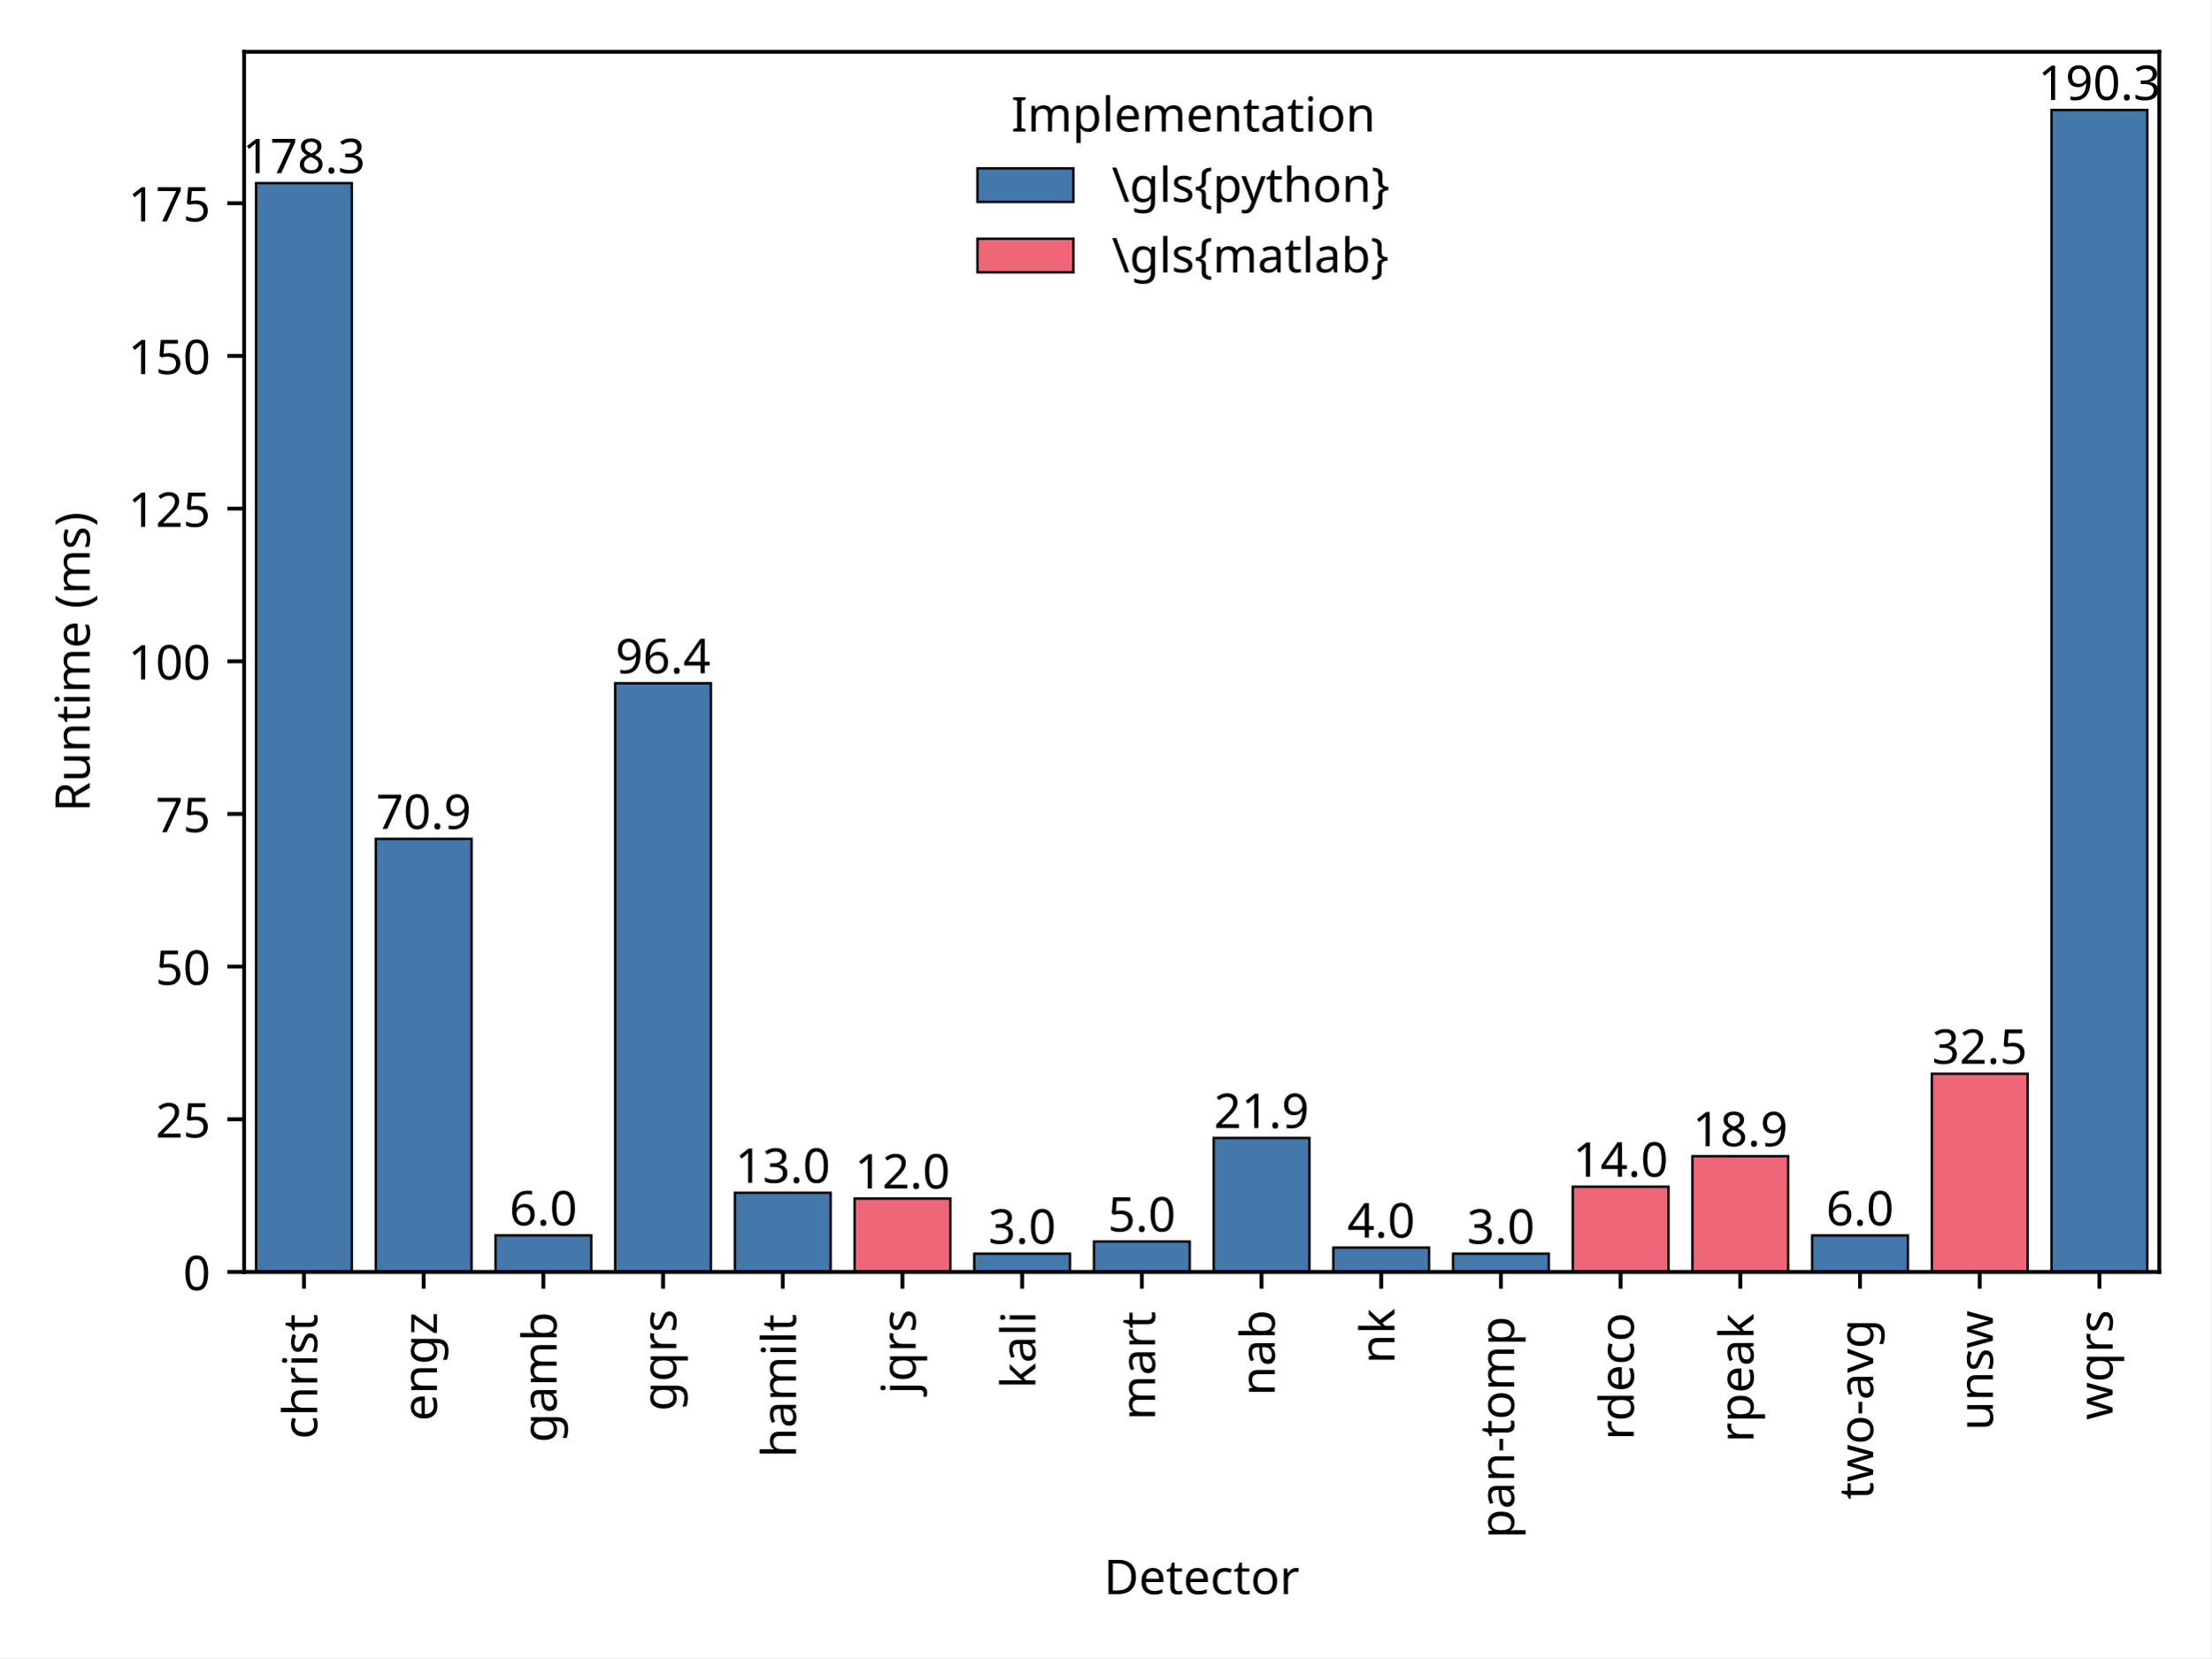
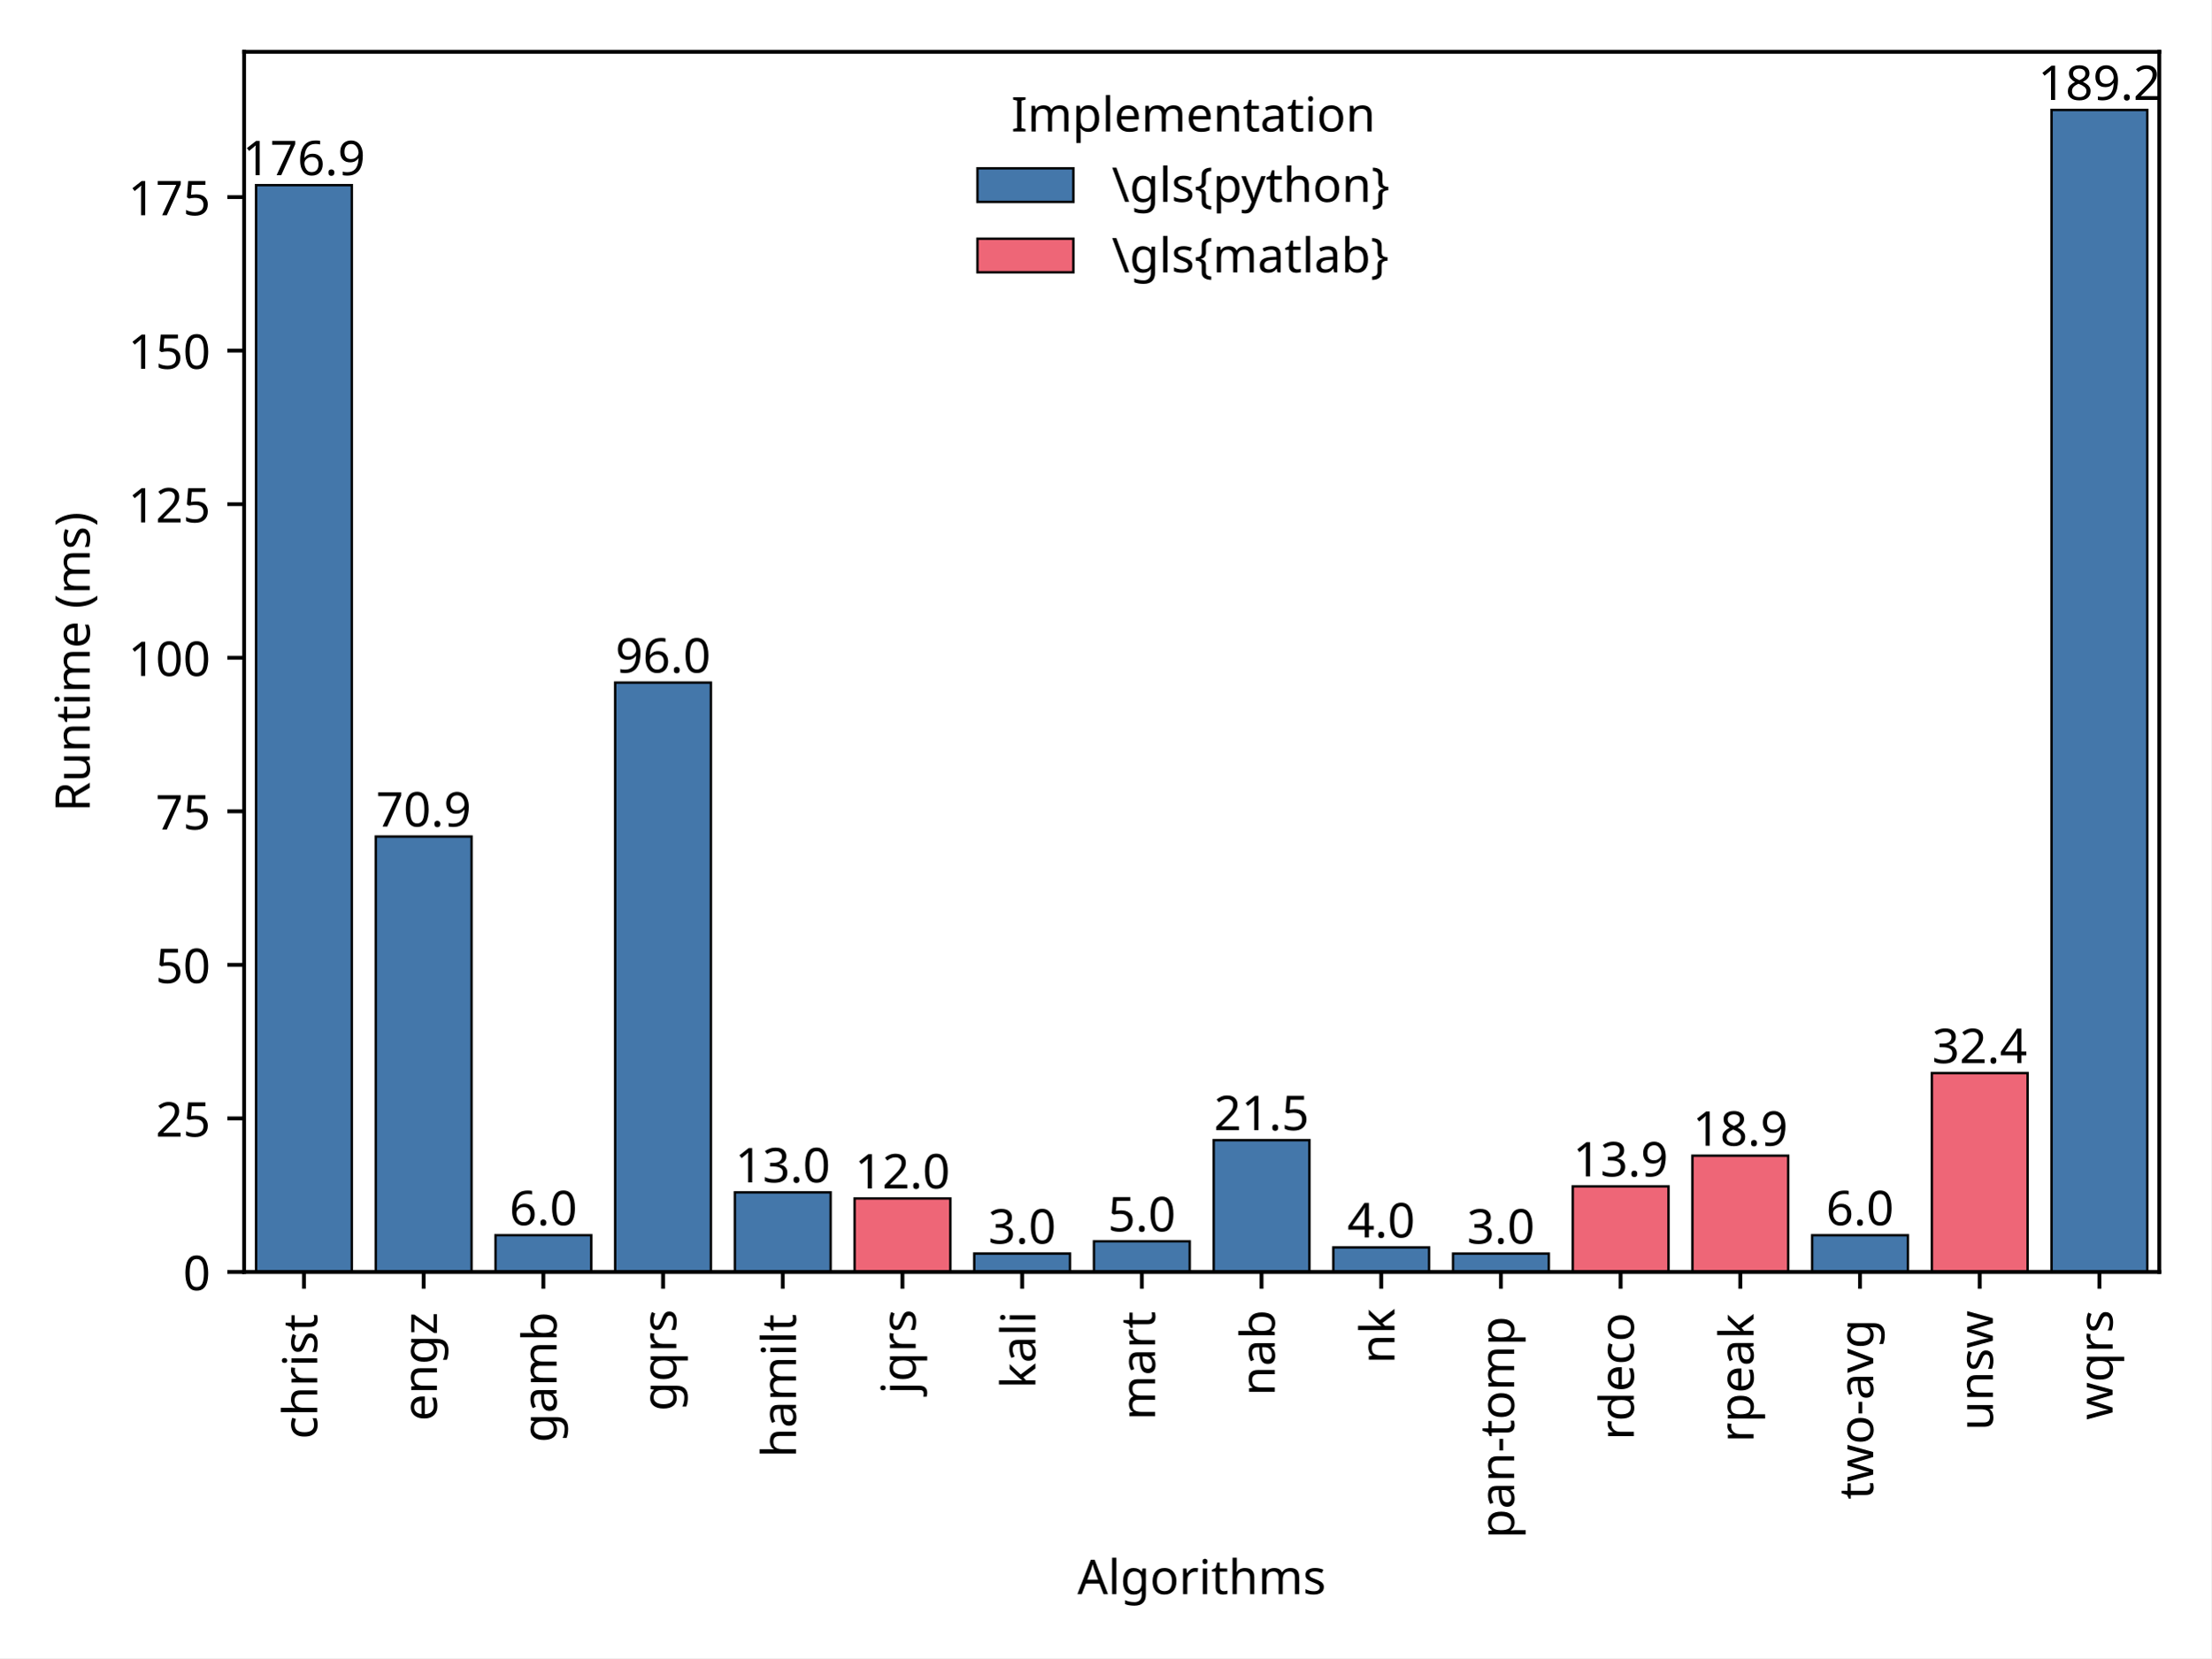
<svg xmlns="http://www.w3.org/2000/svg" xmlns:xlink="http://www.w3.org/1999/xlink" width="460.8pt" height="345.6pt" viewBox="0 0 460.8 345.6" version="1.1">
  <defs>
    <style type="text/css">*{stroke-linejoin: round; stroke-linecap: butt}</style>
  </defs>
  <g id="figure_1">
    <g id="patch_1">
      <path d="M 0 345.6  L 460.8 345.6  L 460.8 0  L 0 0  z " style="fill: #ffffff" />
    </g>
    <g id="axes_1">
      <g id="patch_2">
        <path d="M 50.87 265.12  L 450 265.12  L 450 10.8  L 50.87 10.8  z " style="fill: #ffffff" />
      </g>
      <g id="patch_3">
-         <path d="M 53.365 265.12  L 73.321 265.12  L 73.321 38.161  L 53.365 38.161  z " clip-path="url(#pd3abcead18)" style="fill: #4477aa; stroke: #000000; stroke-width: 0.5; stroke-linejoin: miter" />
+         <path d="M 53.365 265.12  L 73.321 265.12  L 73.321 38.585  L 53.365 38.585  z " clip-path="url(#p05ff4228a0)" style="fill: #4477aa; stroke: #000000; stroke-width: 0.5; stroke-linejoin: miter" />
      </g>
      <g id="patch_4">
-         <path d="M 78.31 265.12  L 98.267 265.12  L 98.267 174.85  L 78.31 174.85  z " clip-path="url(#pd3abcead18)" style="fill: #4477aa; stroke: #000000; stroke-width: 0.5; stroke-linejoin: miter" />
+         <path d="M 78.31 265.12  L 98.267 265.12  L 98.267 174.357  L 78.31 174.357  z " clip-path="url(#p05ff4228a0)" style="fill: #4477aa; stroke: #000000; stroke-width: 0.5; stroke-linejoin: miter" />
      </g>
      <g id="patch_5">
-         <path d="M 103.256 265.12  L 123.212 265.12  L 123.212 257.493  L 103.256 257.493  z " clip-path="url(#pd3abcead18)" style="fill: #4477aa; stroke: #000000; stroke-width: 0.5; stroke-linejoin: miter" />
+         <path d="M 103.256 265.12  L 123.212 265.12  L 123.212 257.458  L 103.256 257.458  z " clip-path="url(#p05ff4228a0)" style="fill: #4477aa; stroke: #000000; stroke-width: 0.5; stroke-linejoin: miter" />
      </g>
      <g id="patch_6">
-         <path d="M 128.201 265.12  L 148.158 265.12  L 148.158 142.413  L 128.201 142.413  z " clip-path="url(#pd3abcead18)" style="fill: #4477aa; stroke: #000000; stroke-width: 0.5; stroke-linejoin: miter" />
+         <path d="M 128.201 265.12  L 148.158 265.12  L 148.158 142.275  L 128.201 142.275  z " clip-path="url(#p05ff4228a0)" style="fill: #4477aa; stroke: #000000; stroke-width: 0.5; stroke-linejoin: miter" />
      </g>
      <g id="patch_7">
-         <path d="M 153.147 265.12  L 173.104 265.12  L 173.104 248.617  L 153.147 248.617  z " clip-path="url(#pd3abcead18)" style="fill: #4477aa; stroke: #000000; stroke-width: 0.5; stroke-linejoin: miter" />
+         <path d="M 153.147 265.12  L 173.104 265.12  L 173.104 248.524  L 153.147 248.524  z " clip-path="url(#p05ff4228a0)" style="fill: #4477aa; stroke: #000000; stroke-width: 0.5; stroke-linejoin: miter" />
      </g>
      <g id="patch_8">
-         <path d="M 178.093 265.12  L 198.049 265.12  L 198.049 249.806  L 178.093 249.806  z " clip-path="url(#pd3abcead18)" style="fill: #ee6677; stroke: #000000; stroke-width: 0.5; stroke-linejoin: miter" />
+         <path d="M 178.093 265.12  L 198.049 265.12  L 198.049 249.79  L 178.093 249.79  z " clip-path="url(#p05ff4228a0)" style="fill: #ee6677; stroke: #000000; stroke-width: 0.5; stroke-linejoin: miter" />
      </g>
      <g id="patch_9">
-         <path d="M 203.038 265.12  L 222.995 265.12  L 222.995 261.311  L 203.038 261.311  z " clip-path="url(#pd3abcead18)" style="fill: #4477aa; stroke: #000000; stroke-width: 0.5; stroke-linejoin: miter" />
+         <path d="M 203.038 265.12  L 222.995 265.12  L 222.995 261.289  L 203.038 261.289  z " clip-path="url(#p05ff4228a0)" style="fill: #4477aa; stroke: #000000; stroke-width: 0.5; stroke-linejoin: miter" />
      </g>
      <g id="patch_10">
-         <path d="M 227.984 265.12  L 247.94 265.12  L 247.94 258.772  L 227.984 258.772  z " clip-path="url(#pd3abcead18)" style="fill: #4477aa; stroke: #000000; stroke-width: 0.5; stroke-linejoin: miter" />
+         <path d="M 227.984 265.12  L 247.94 265.12  L 247.94 258.736  L 227.984 258.736  z " clip-path="url(#p05ff4228a0)" style="fill: #4477aa; stroke: #000000; stroke-width: 0.5; stroke-linejoin: miter" />
      </g>
      <g id="patch_11">
-         <path d="M 252.93 265.12  L 272.886 265.12  L 272.886 237.191  L 252.93 237.191  z " clip-path="url(#pd3abcead18)" style="fill: #4477aa; stroke: #000000; stroke-width: 0.5; stroke-linejoin: miter" />
+         <path d="M 252.93 265.12  L 272.886 265.12  L 272.886 237.645  L 252.93 237.645  z " clip-path="url(#p05ff4228a0)" style="fill: #4477aa; stroke: #000000; stroke-width: 0.5; stroke-linejoin: miter" />
      </g>
      <g id="patch_12">
-         <path d="M 277.875 265.12  L 297.832 265.12  L 297.832 260.039  L 277.875 260.039  z " clip-path="url(#pd3abcead18)" style="fill: #4477aa; stroke: #000000; stroke-width: 0.5; stroke-linejoin: miter" />
+         <path d="M 277.875 265.12  L 297.832 265.12  L 297.832 260.01  L 277.875 260.01  z " clip-path="url(#p05ff4228a0)" style="fill: #4477aa; stroke: #000000; stroke-width: 0.5; stroke-linejoin: miter" />
      </g>
      <g id="patch_13">
-         <path d="M 302.821 265.12  L 322.777 265.12  L 322.777 261.312  L 302.821 261.312  z " clip-path="url(#pd3abcead18)" style="fill: #4477aa; stroke: #000000; stroke-width: 0.5; stroke-linejoin: miter" />
+         <path d="M 302.821 265.12  L 322.777 265.12  L 322.777 261.29  L 302.821 261.29  z " clip-path="url(#p05ff4228a0)" style="fill: #4477aa; stroke: #000000; stroke-width: 0.5; stroke-linejoin: miter" />
      </g>
      <g id="patch_14">
-         <path d="M 327.766 265.12  L 347.723 265.12  L 347.723 247.349  L 327.766 247.349  z " clip-path="url(#pd3abcead18)" style="fill: #ee6677; stroke: #000000; stroke-width: 0.5; stroke-linejoin: miter" />
+         <path d="M 327.766 265.12  L 347.723 265.12  L 347.723 247.284  L 327.766 247.284  z " clip-path="url(#p05ff4228a0)" style="fill: #ee6677; stroke: #000000; stroke-width: 0.5; stroke-linejoin: miter" />
      </g>
      <g id="patch_15">
-         <path d="M 352.712 265.12  L 372.669 265.12  L 372.669 241  L 352.712 241  z " clip-path="url(#pd3abcead18)" style="fill: #ee6677; stroke: #000000; stroke-width: 0.5; stroke-linejoin: miter" />
+         <path d="M 352.712 265.12  L 372.669 265.12  L 372.669 240.887  L 352.712 240.887  z " clip-path="url(#p05ff4228a0)" style="fill: #ee6677; stroke: #000000; stroke-width: 0.5; stroke-linejoin: miter" />
      </g>
      <g id="patch_16">
-         <path d="M 377.658 265.12  L 397.614 265.12  L 397.614 257.505  L 377.658 257.505  z " clip-path="url(#pd3abcead18)" style="fill: #4477aa; stroke: #000000; stroke-width: 0.5; stroke-linejoin: miter" />
+         <path d="M 377.658 265.12  L 397.614 265.12  L 397.614 257.463  L 377.658 257.463  z " clip-path="url(#p05ff4228a0)" style="fill: #4477aa; stroke: #000000; stroke-width: 0.5; stroke-linejoin: miter" />
      </g>
      <g id="patch_17">
-         <path d="M 402.603 265.12  L 422.56 265.12  L 422.56 223.802  L 402.603 223.802  z " clip-path="url(#pd3abcead18)" style="fill: #ee6677; stroke: #000000; stroke-width: 0.5; stroke-linejoin: miter" />
+         <path d="M 402.603 265.12  L 422.56 265.12  L 422.56 223.668  L 402.603 223.668  z " clip-path="url(#p05ff4228a0)" style="fill: #ee6677; stroke: #000000; stroke-width: 0.5; stroke-linejoin: miter" />
      </g>
      <g id="patch_18">
-         <path d="M 427.549 265.12  L 447.505 265.12  L 447.505 22.91  L 427.549 22.91  z " clip-path="url(#pd3abcead18)" style="fill: #4477aa; stroke: #000000; stroke-width: 0.5; stroke-linejoin: miter" />
+         <path d="M 427.549 265.12  L 447.505 265.12  L 447.505 22.91  L 427.549 22.91  z " clip-path="url(#p05ff4228a0)" style="fill: #4477aa; stroke: #000000; stroke-width: 0.5; stroke-linejoin: miter" />
      </g>
      <g id="matplotlib.axis_1">
        <g id="xtick_1">
          <g id="line2d_1">
            <defs>
-               <path id="m6f14e47cf7" d="M 0 0  L 0 3.5  " style="stroke: #000000; stroke-width: 0.8" />
+               <path id="m6b4a5e91f2" d="M 0 0  L 0 3.5  " style="stroke: #000000; stroke-width: 0.8" />
            </defs>
            <g>
-               <use xlink:href="#m6f14e47cf7" x="63.343" y="265.12" style="stroke: #000000; stroke-width: 0.8" />
+               <use xlink:href="#m6b4a5e91f2" x="63.343" y="265.12" style="stroke: #000000; stroke-width: 0.8" />
            </g>
          </g>
          <g id="text_1">
            <text style="font: 10px 'sans-serif'" transform="translate(66.10219 299.9747)rotate(-90)">christ</text>
          </g>
        </g>
        <g id="xtick_2">
          <g id="line2d_2">
            <g>
-               <use xlink:href="#m6f14e47cf7" x="88.288" y="265.12" style="stroke: #000000; stroke-width: 0.8" />
+               <use xlink:href="#m6b4a5e91f2" x="88.288" y="265.12" style="stroke: #000000; stroke-width: 0.8" />
            </g>
          </g>
          <g id="text_2">
            <text style="font: 10px 'sans-serif'" transform="translate(91.04781 296.2075)rotate(-90)">engz</text>
          </g>
        </g>
        <g id="xtick_3">
          <g id="line2d_3">
            <g>
-               <use xlink:href="#m6f14e47cf7" x="113.234" y="265.12" style="stroke: #000000; stroke-width: 0.8" />
+               <use xlink:href="#m6b4a5e91f2" x="113.234" y="265.12" style="stroke: #000000; stroke-width: 0.8" />
            </g>
          </g>
          <g id="text_3">
            <text style="font: 10px 'sans-serif'" transform="translate(115.9934 300.6856)rotate(-90)">gamb</text>
          </g>
        </g>
        <g id="xtick_4">
          <g id="line2d_4">
            <g>
-               <use xlink:href="#m6f14e47cf7" x="138.18" y="265.12" style="stroke: #000000; stroke-width: 0.8" />
+               <use xlink:href="#m6b4a5e91f2" x="138.18" y="265.12" style="stroke: #000000; stroke-width: 0.8" />
            </g>
          </g>
          <g id="text_4">
            <text style="font: 10px 'sans-serif'" transform="translate(140.9391 294.1372)rotate(-90)">gqrs</text>
          </g>
        </g>
        <g id="xtick_5">
          <g id="line2d_5">
            <g>
-               <use xlink:href="#m6f14e47cf7" x="163.125" y="265.12" style="stroke: #000000; stroke-width: 0.8" />
+               <use xlink:href="#m6b4a5e91f2" x="163.125" y="265.12" style="stroke: #000000; stroke-width: 0.8" />
            </g>
          </g>
          <g id="text_5">
            <text style="font: 10px 'sans-serif'" transform="translate(165.8847 303.8028)rotate(-90)">hamilt</text>
          </g>
        </g>
        <g id="xtick_6">
          <g id="line2d_6">
            <g>
-               <use xlink:href="#m6f14e47cf7" x="188.071" y="265.12" style="stroke: #000000; stroke-width: 0.8" />
+               <use xlink:href="#m6b4a5e91f2" x="188.071" y="265.12" style="stroke: #000000; stroke-width: 0.8" />
            </g>
          </g>
          <g id="text_6">
            <text style="font: 10px 'sans-serif'" transform="translate(190.8303 290.5669)rotate(-90)">jqrs</text>
          </g>
        </g>
        <g id="xtick_7">
          <g id="line2d_7">
            <g>
-               <use xlink:href="#m6f14e47cf7" x="213.017" y="265.12" style="stroke: #000000; stroke-width: 0.8" />
+               <use xlink:href="#m6b4a5e91f2" x="213.017" y="265.12" style="stroke: #000000; stroke-width: 0.8" />
            </g>
          </g>
          <g id="text_7">
            <text style="font: 10px 'sans-serif'" transform="translate(215.7759 289.42)rotate(-90)">kali</text>
          </g>
        </g>
        <g id="xtick_8">
          <g id="line2d_8">
            <g>
-               <use xlink:href="#m6f14e47cf7" x="237.962" y="265.12" style="stroke: #000000; stroke-width: 0.8" />
+               <use xlink:href="#m6b4a5e91f2" x="237.962" y="265.12" style="stroke: #000000; stroke-width: 0.8" />
            </g>
          </g>
          <g id="text_8">
            <text style="font: 10px 'sans-serif'" transform="translate(240.7216 296.02)rotate(-90)">mart</text>
          </g>
        </g>
        <g id="xtick_9">
          <g id="line2d_9">
            <g>
-               <use xlink:href="#m6f14e47cf7" x="262.908" y="265.12" style="stroke: #000000; stroke-width: 0.8" />
+               <use xlink:href="#m6b4a5e91f2" x="262.908" y="265.12" style="stroke: #000000; stroke-width: 0.8" />
            </g>
          </g>
          <g id="text_9">
            <text style="font: 10px 'sans-serif'" transform="translate(265.6672 290.9341)rotate(-90)">nab</text>
          </g>
        </g>
        <g id="xtick_10">
          <g id="line2d_10">
            <g>
-               <use xlink:href="#m6f14e47cf7" x="287.853" y="265.12" style="stroke: #000000; stroke-width: 0.8" />
+               <use xlink:href="#m6b4a5e91f2" x="287.853" y="265.12" style="stroke: #000000; stroke-width: 0.8" />
            </g>
          </g>
          <g id="text_10">
            <text style="font: 10px 'sans-serif'" transform="translate(290.6128 284.2481)rotate(-90)">nk</text>
          </g>
        </g>
        <g id="xtick_11">
          <g id="line2d_11">
            <g>
-               <use xlink:href="#m6f14e47cf7" x="312.799" y="265.12" style="stroke: #000000; stroke-width: 0.8" />
+               <use xlink:href="#m6b4a5e91f2" x="312.799" y="265.12" style="stroke: #000000; stroke-width: 0.8" />
            </g>
          </g>
          <g id="text_11">
            <text style="font: 10px 'sans-serif'" transform="translate(315.5584 320.67)rotate(-90)">pan-tomp</text>
          </g>
        </g>
        <g id="xtick_12">
          <g id="line2d_12">
            <g>
-               <use xlink:href="#m6f14e47cf7" x="337.745" y="265.12" style="stroke: #000000; stroke-width: 0.8" />
+               <use xlink:href="#m6b4a5e91f2" x="337.745" y="265.12" style="stroke: #000000; stroke-width: 0.8" />
            </g>
          </g>
          <g id="text_12">
            <text style="font: 10px 'sans-serif'" transform="translate(340.5041 300.1747)rotate(-90)">rdeco</text>
          </g>
        </g>
        <g id="xtick_13">
          <g id="line2d_13">
            <g>
-               <use xlink:href="#m6f14e47cf7" x="362.69" y="265.12" style="stroke: #000000; stroke-width: 0.8" />
+               <use xlink:href="#m6b4a5e91f2" x="362.69" y="265.12" style="stroke: #000000; stroke-width: 0.8" />
            </g>
          </g>
          <g id="text_13">
            <text style="font: 10px 'sans-serif'" transform="translate(365.4497 300.6513)rotate(-90)">rpeak</text>
          </g>
        </g>
        <g id="xtick_14">
          <g id="line2d_14">
            <g>
-               <use xlink:href="#m6f14e47cf7" x="387.636" y="265.12" style="stroke: #000000; stroke-width: 0.8" />
+               <use xlink:href="#m6b4a5e91f2" x="387.636" y="265.12" style="stroke: #000000; stroke-width: 0.8" />
            </g>
          </g>
          <g id="text_14">
            <text style="font: 10px 'sans-serif'" transform="translate(390.3953 312.5278)rotate(-90)">two-avg</text>
          </g>
        </g>
        <g id="xtick_15">
          <g id="line2d_15">
            <g>
-               <use xlink:href="#m6f14e47cf7" x="412.582" y="265.12" style="stroke: #000000; stroke-width: 0.8" />
+               <use xlink:href="#m6b4a5e91f2" x="412.582" y="265.12" style="stroke: #000000; stroke-width: 0.8" />
            </g>
          </g>
          <g id="text_15">
            <text style="font: 10px 'sans-serif'" transform="translate(415.3409 298.1825)rotate(-90)">unsw</text>
          </g>
        </g>
        <g id="xtick_16">
          <g id="line2d_16">
            <g>
-               <use xlink:href="#m6f14e47cf7" x="437.527" y="265.12" style="stroke: #000000; stroke-width: 0.8" />
+               <use xlink:href="#m6b4a5e91f2" x="437.527" y="265.12" style="stroke: #000000; stroke-width: 0.8" />
            </g>
          </g>
          <g id="text_16">
            <text style="font: 10px 'sans-serif'" transform="translate(440.2866 295.9669)rotate(-90)">wqrs</text>
          </g>
        </g>
        <g id="text_17">
-           <text style="font: 10px 'sans-serif'; text-anchor: middle" x="250.435" y="332.268" transform="rotate(-0, 250.435, 332.2684)">Detector</text>
+           <text style="font: 10px 'sans-serif'; text-anchor: middle" x="250.435" y="332.268" transform="rotate(-0, 250.435, 332.2684)">Algorithms</text>
        </g>
      </g>
      <g id="matplotlib.axis_2">
        <g id="ytick_1">
          <g id="line2d_17">
            <defs>
-               <path id="me36aff3289" d="M 0 0  L -3.5 0  " style="stroke: #000000; stroke-width: 0.8" />
+               <path id="md7bac2e1d4" d="M 0 0  L -3.5 0  " style="stroke: #000000; stroke-width: 0.8" />
            </defs>
            <g>
-               <use xlink:href="#me36aff3289" x="50.87" y="265.12" style="stroke: #000000; stroke-width: 0.8" />
+               <use xlink:href="#md7bac2e1d4" x="50.87" y="265.12" style="stroke: #000000; stroke-width: 0.8" />
            </g>
          </g>
          <g id="text_18">
            <text style="font: 10px 'sans-serif'; text-anchor: end" x="43.87" y="268.919" transform="rotate(-0, 43.87, 268.9192)">0</text>
          </g>
        </g>
        <g id="ytick_2">
          <g id="line2d_18">
            <g>
-               <use xlink:href="#me36aff3289" x="50.87" y="233.296" style="stroke: #000000; stroke-width: 0.8" />
+               <use xlink:href="#md7bac2e1d4" x="50.87" y="233.113" style="stroke: #000000; stroke-width: 0.8" />
            </g>
          </g>
          <g id="text_19">
-             <text style="font: 10px 'sans-serif'; text-anchor: end" x="43.87" y="237.095" transform="rotate(-0, 43.87, 237.0954)">25</text>
+             <text style="font: 10px 'sans-serif'; text-anchor: end" x="43.87" y="236.912" transform="rotate(-0, 43.87, 236.9118)">25</text>
          </g>
        </g>
        <g id="ytick_3">
          <g id="line2d_19">
            <g>
-               <use xlink:href="#me36aff3289" x="50.87" y="201.472" style="stroke: #000000; stroke-width: 0.8" />
+               <use xlink:href="#md7bac2e1d4" x="50.87" y="201.105" style="stroke: #000000; stroke-width: 0.8" />
            </g>
          </g>
          <g id="text_20">
-             <text style="font: 10px 'sans-serif'; text-anchor: end" x="43.87" y="205.272" transform="rotate(-0, 43.87, 205.2716)">50</text>
+             <text style="font: 10px 'sans-serif'; text-anchor: end" x="43.87" y="204.904" transform="rotate(-0, 43.87, 204.9043)">50</text>
          </g>
        </g>
        <g id="ytick_4">
          <g id="line2d_20">
            <g>
-               <use xlink:href="#me36aff3289" x="50.87" y="169.649" style="stroke: #000000; stroke-width: 0.8" />
+               <use xlink:href="#md7bac2e1d4" x="50.87" y="169.098" style="stroke: #000000; stroke-width: 0.8" />
            </g>
          </g>
          <g id="text_21">
-             <text style="font: 10px 'sans-serif'; text-anchor: end" x="43.87" y="173.448" transform="rotate(-0, 43.87, 173.4478)">75</text>
+             <text style="font: 10px 'sans-serif'; text-anchor: end" x="43.87" y="172.897" transform="rotate(-0, 43.87, 172.8968)">75</text>
          </g>
        </g>
        <g id="ytick_5">
          <g id="line2d_21">
            <g>
-               <use xlink:href="#me36aff3289" x="50.87" y="137.825" style="stroke: #000000; stroke-width: 0.8" />
+               <use xlink:href="#md7bac2e1d4" x="50.87" y="137.09" style="stroke: #000000; stroke-width: 0.8" />
            </g>
          </g>
          <g id="text_22">
-             <text style="font: 10px 'sans-serif'; text-anchor: end" x="43.87" y="141.624" transform="rotate(-0, 43.87, 141.6239)">100</text>
+             <text style="font: 10px 'sans-serif'; text-anchor: end" x="43.87" y="140.889" transform="rotate(-0, 43.87, 140.8893)">100</text>
          </g>
        </g>
        <g id="ytick_6">
          <g id="line2d_22">
            <g>
-               <use xlink:href="#me36aff3289" x="50.87" y="106.001" style="stroke: #000000; stroke-width: 0.8" />
+               <use xlink:href="#md7bac2e1d4" x="50.87" y="105.083" style="stroke: #000000; stroke-width: 0.8" />
            </g>
          </g>
          <g id="text_23">
-             <text style="font: 10px 'sans-serif'; text-anchor: end" x="43.87" y="109.8" transform="rotate(-0, 43.87, 109.8001)">125</text>
+             <text style="font: 10px 'sans-serif'; text-anchor: end" x="43.87" y="108.882" transform="rotate(-0, 43.87, 108.8819)">125</text>
          </g>
        </g>
        <g id="ytick_7">
          <g id="line2d_23">
            <g>
-               <use xlink:href="#me36aff3289" x="50.87" y="74.177" style="stroke: #000000; stroke-width: 0.8" />
+               <use xlink:href="#md7bac2e1d4" x="50.87" y="73.075" style="stroke: #000000; stroke-width: 0.8" />
            </g>
          </g>
          <g id="text_24">
-             <text style="font: 10px 'sans-serif'; text-anchor: end" x="43.87" y="77.976" transform="rotate(-0, 43.87, 77.97629)">150</text>
+             <text style="font: 10px 'sans-serif'; text-anchor: end" x="43.87" y="76.874" transform="rotate(-0, 43.87, 76.87441)">150</text>
          </g>
        </g>
        <g id="ytick_8">
          <g id="line2d_24">
            <g>
-               <use xlink:href="#me36aff3289" x="50.87" y="42.353" style="stroke: #000000; stroke-width: 0.8" />
+               <use xlink:href="#md7bac2e1d4" x="50.87" y="41.068" style="stroke: #000000; stroke-width: 0.8" />
            </g>
          </g>
          <g id="text_25">
-             <text style="font: 10px 'sans-serif'; text-anchor: end" x="43.87" y="46.152" transform="rotate(-0, 43.87, 46.15247)">175</text>
+             <text style="font: 10px 'sans-serif'; text-anchor: end" x="43.87" y="44.867" transform="rotate(-0, 43.87, 44.86695)">175</text>
          </g>
        </g>
        <g id="text_26">
          <text style="font: 10px 'sans-serif'; text-anchor: middle" x="18.703" y="137.96" transform="rotate(-90, 18.70281, 137.96)">Runtime (ms)</text>
        </g>
      </g>
      <g id="patch_19">
        <path d="M 50.87 265.12  L 50.87 10.8  " style="fill: none; stroke: #000000; stroke-width: 0.8; stroke-linejoin: miter; stroke-linecap: square" />
      </g>
      <g id="patch_20">
        <path d="M 450 265.12  L 450 10.8  " style="fill: none; stroke: #000000; stroke-width: 0.8; stroke-linejoin: miter; stroke-linecap: square" />
      </g>
      <g id="patch_21">
        <path d="M 50.87 265.12  L 450 265.12  " style="fill: none; stroke: #000000; stroke-width: 0.8; stroke-linejoin: miter; stroke-linecap: square" />
      </g>
      <g id="patch_22">
        <path d="M 50.87 10.8  L 450 10.8  " style="fill: none; stroke: #000000; stroke-width: 0.8; stroke-linejoin: miter; stroke-linecap: square" />
      </g>
      <g id="text_27">
-         <text style="font: 10px 'sans-serif'; text-anchor: middle" x="63.343" y="36.081" transform="rotate(-0, 63.34281, 36.08144)">178.3</text>
+         <text style="font: 10px 'sans-serif'; text-anchor: middle" x="63.343" y="36.505" transform="rotate(-0, 63.34281, 36.50492)">176.9</text>
      </g>
      <g id="text_28">
-         <text style="font: 10px 'sans-serif'; text-anchor: middle" x="88.288" y="172.771" transform="rotate(-0, 88.28844, 172.7707)">70.9</text>
+         <text style="font: 10px 'sans-serif'; text-anchor: middle" x="88.288" y="172.278" transform="rotate(-0, 88.28844, 172.2776)">70.9</text>
      </g>
      <g id="text_29">
-         <text style="font: 10px 'sans-serif'; text-anchor: middle" x="113.234" y="255.413" transform="rotate(-0, 113.2341, 255.4135)">6.0</text>
+         <text style="font: 10px 'sans-serif'; text-anchor: middle" x="113.234" y="255.378" transform="rotate(-0, 113.2341, 255.3783)">6.0</text>
      </g>
      <g id="text_30">
-         <text style="font: 10px 'sans-serif'; text-anchor: middle" x="138.18" y="140.333" transform="rotate(-0, 138.1797, 140.3331)">96.4</text>
+         <text style="font: 10px 'sans-serif'; text-anchor: middle" x="138.18" y="140.195" transform="rotate(-0, 138.1797, 140.1949)">96.0</text>
      </g>
      <g id="text_31">
-         <text style="font: 10px 'sans-serif'; text-anchor: middle" x="163.125" y="246.537" transform="rotate(-0, 163.1253, 246.5368)">13.0</text>
+         <text style="font: 10px 'sans-serif'; text-anchor: middle" x="163.125" y="246.444" transform="rotate(-0, 163.1253, 246.444)">13.0</text>
      </g>
      <g id="text_32">
-         <text style="font: 10px 'sans-serif'; text-anchor: middle" x="188.071" y="247.727" transform="rotate(-0, 188.0709, 247.7265)">12.0</text>
+         <text style="font: 10px 'sans-serif'; text-anchor: middle" x="188.071" y="247.711" transform="rotate(-0, 188.0709, 247.7105)">12.0</text>
      </g>
      <g id="text_33">
-         <text style="font: 10px 'sans-serif'; text-anchor: middle" x="213.017" y="259.231" transform="rotate(-0, 213.0166, 259.2308)">3.0</text>
+         <text style="font: 10px 'sans-serif'; text-anchor: middle" x="213.017" y="259.209" transform="rotate(-0, 213.0166, 259.2089)">3.0</text>
      </g>
      <g id="text_34">
-         <text style="font: 10px 'sans-serif'; text-anchor: middle" x="237.962" y="256.693" transform="rotate(-0, 237.9622, 256.6927)">5.0</text>
+         <text style="font: 10px 'sans-serif'; text-anchor: middle" x="237.962" y="256.656" transform="rotate(-0, 237.9622, 256.6561)">5.0</text>
      </g>
      <g id="text_35">
-         <text style="font: 10px 'sans-serif'; text-anchor: middle" x="262.908" y="235.111" transform="rotate(-0, 262.9078, 235.1114)">21.9</text>
+         <text style="font: 10px 'sans-serif'; text-anchor: middle" x="262.908" y="235.565" transform="rotate(-0, 262.9078, 235.565)">21.5</text>
      </g>
      <g id="text_36">
-         <text style="font: 10px 'sans-serif'; text-anchor: middle" x="287.853" y="257.96" transform="rotate(-0, 287.8534, 257.9598)">4.0</text>
+         <text style="font: 10px 'sans-serif'; text-anchor: middle" x="287.853" y="257.93" transform="rotate(-0, 287.8534, 257.9305)">4.0</text>
      </g>
      <g id="text_37">
-         <text style="font: 10px 'sans-serif'; text-anchor: middle" x="312.799" y="259.233" transform="rotate(-0, 312.7991, 259.2327)">3.0</text>
+         <text style="font: 10px 'sans-serif'; text-anchor: middle" x="312.799" y="259.211" transform="rotate(-0, 312.7991, 259.2107)">3.0</text>
      </g>
      <g id="text_38">
-         <text style="font: 10px 'sans-serif'; text-anchor: middle" x="337.745" y="245.27" transform="rotate(-0, 337.7447, 245.2697)">14.0</text>
+         <text style="font: 10px 'sans-serif'; text-anchor: middle" x="337.745" y="245.204" transform="rotate(-0, 337.7447, 245.2038)">13.9</text>
      </g>
      <g id="text_39">
-         <text style="font: 10px 'sans-serif'; text-anchor: middle" x="362.69" y="238.921" transform="rotate(-0, 362.6903, 238.9206)">18.9</text>
+         <text style="font: 10px 'sans-serif'; text-anchor: middle" x="362.69" y="238.807" transform="rotate(-0, 362.6903, 238.8071)">18.9</text>
      </g>
      <g id="text_40">
-         <text style="font: 10px 'sans-serif'; text-anchor: middle" x="387.636" y="255.425" transform="rotate(-0, 387.6359, 255.425)">6.0</text>
+         <text style="font: 10px 'sans-serif'; text-anchor: middle" x="387.636" y="255.383" transform="rotate(-0, 387.6359, 255.3829)">6.0</text>
      </g>
      <g id="text_41">
-         <text style="font: 10px 'sans-serif'; text-anchor: middle" x="412.582" y="221.722" transform="rotate(-0, 412.5816, 221.7221)">32.5</text>
+         <text style="font: 10px 'sans-serif'; text-anchor: middle" x="412.582" y="221.588" transform="rotate(-0, 412.5816, 221.5881)">32.4</text>
      </g>
      <g id="text_42">
-         <text style="font: 10px 'sans-serif'; text-anchor: middle" x="437.527" y="20.831" transform="rotate(-0, 437.5272, 20.83079)">190.3</text>
+         <text style="font: 10px 'sans-serif'; text-anchor: middle" x="437.527" y="20.831" transform="rotate(-0, 437.5272, 20.83079)">189.2</text>
      </g>
      <g id="legend_1">
        <g id="text_43">
          <text style="font: 10px 'sans-serif'; text-anchor: start" x="210.733" y="27.398" transform="rotate(-0, 210.7327, 27.39844)">Implementation</text>
        </g>
        <g id="patch_23">
          <path d="M 203.698 42.077  L 223.698 42.077  L 223.698 35.077  L 203.698 35.077  z " style="fill: #4477aa; stroke: #000000; stroke-width: 0.5; stroke-linejoin: miter" />
        </g>
        <g id="text_44">
          <text style="font: 10px 'sans-serif'; text-anchor: start" x="231.698" y="42.077" transform="rotate(-0, 231.6983, 42.07656)">\gls{python}</text>
        </g>
        <g id="patch_24">
          <path d="M 203.698 56.755  L 223.698 56.755  L 223.698 49.755  L 203.698 49.755  z " style="fill: #ee6677; stroke: #000000; stroke-width: 0.5; stroke-linejoin: miter" />
        </g>
        <g id="text_45">
          <text style="font: 10px 'sans-serif'; text-anchor: start" x="231.698" y="56.755" transform="rotate(-0, 231.6983, 56.75469)">\gls{matlab}</text>
        </g>
      </g>
    </g>
  </g>
  <defs>
-     <clipPath id="pd3abcead18">
+     <clipPath id="p05ff4228a0">
      <rect x="50.87" y="10.8" width="399.13" height="254.32" />
    </clipPath>
  </defs>
</svg>
